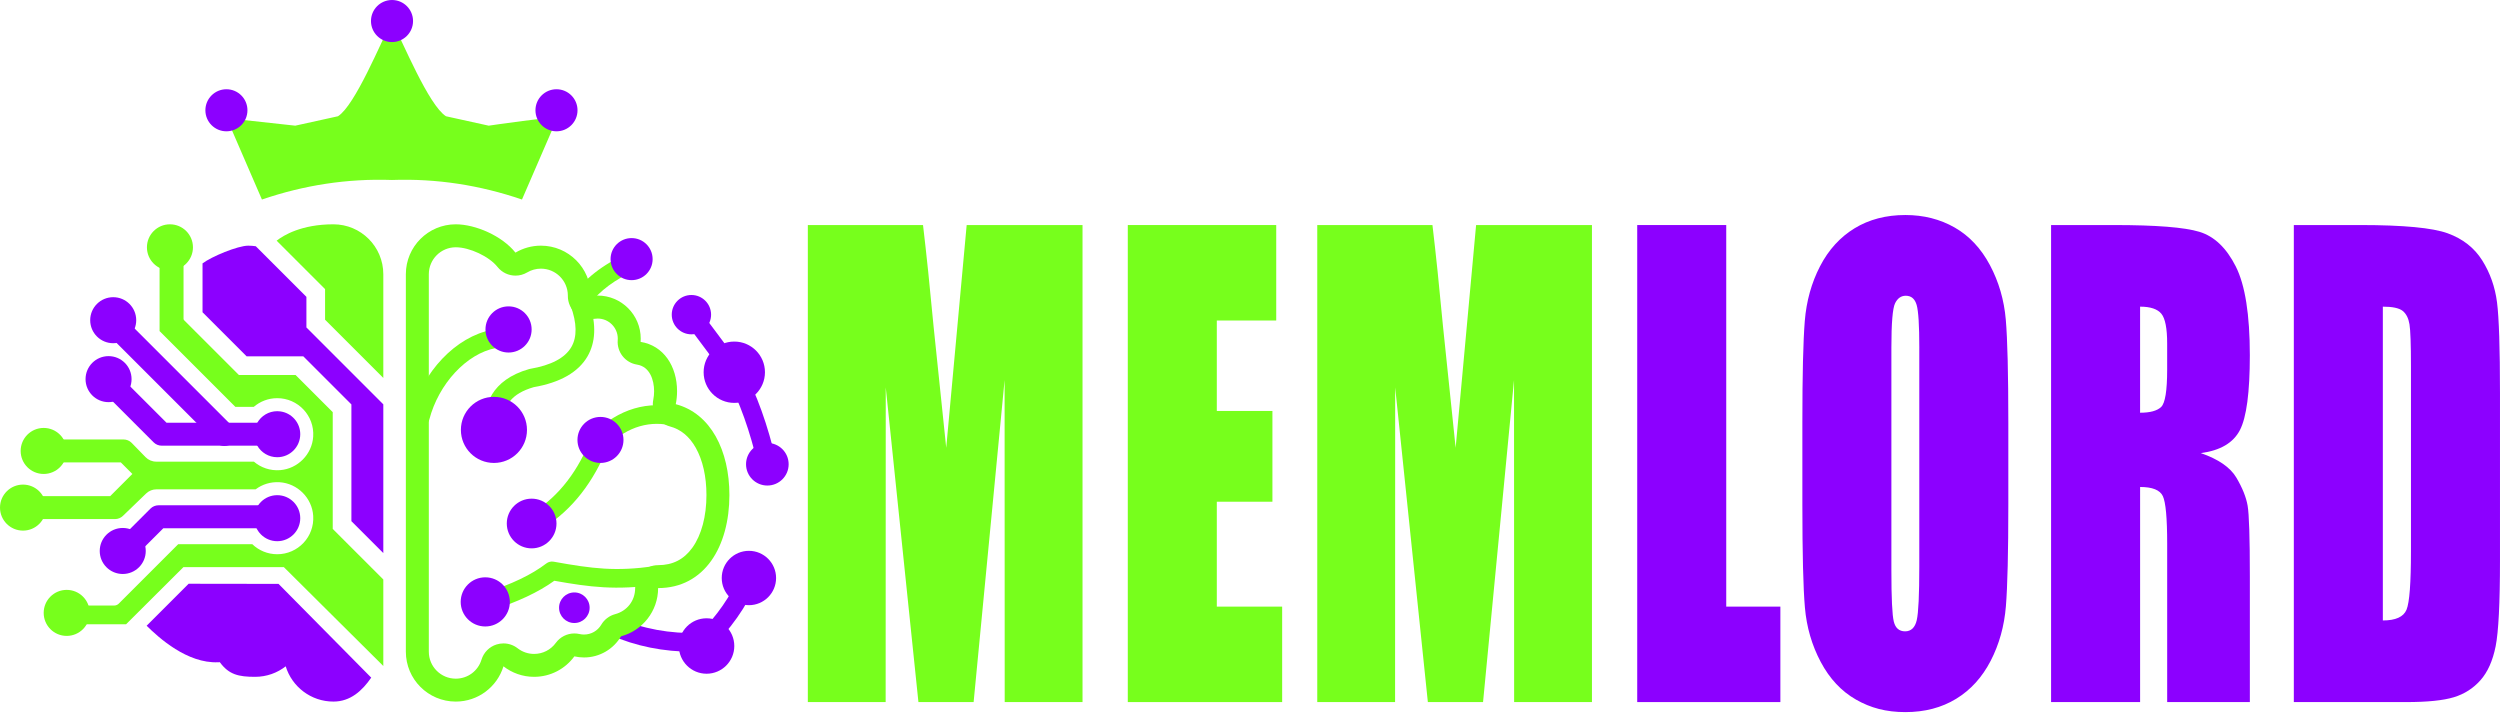
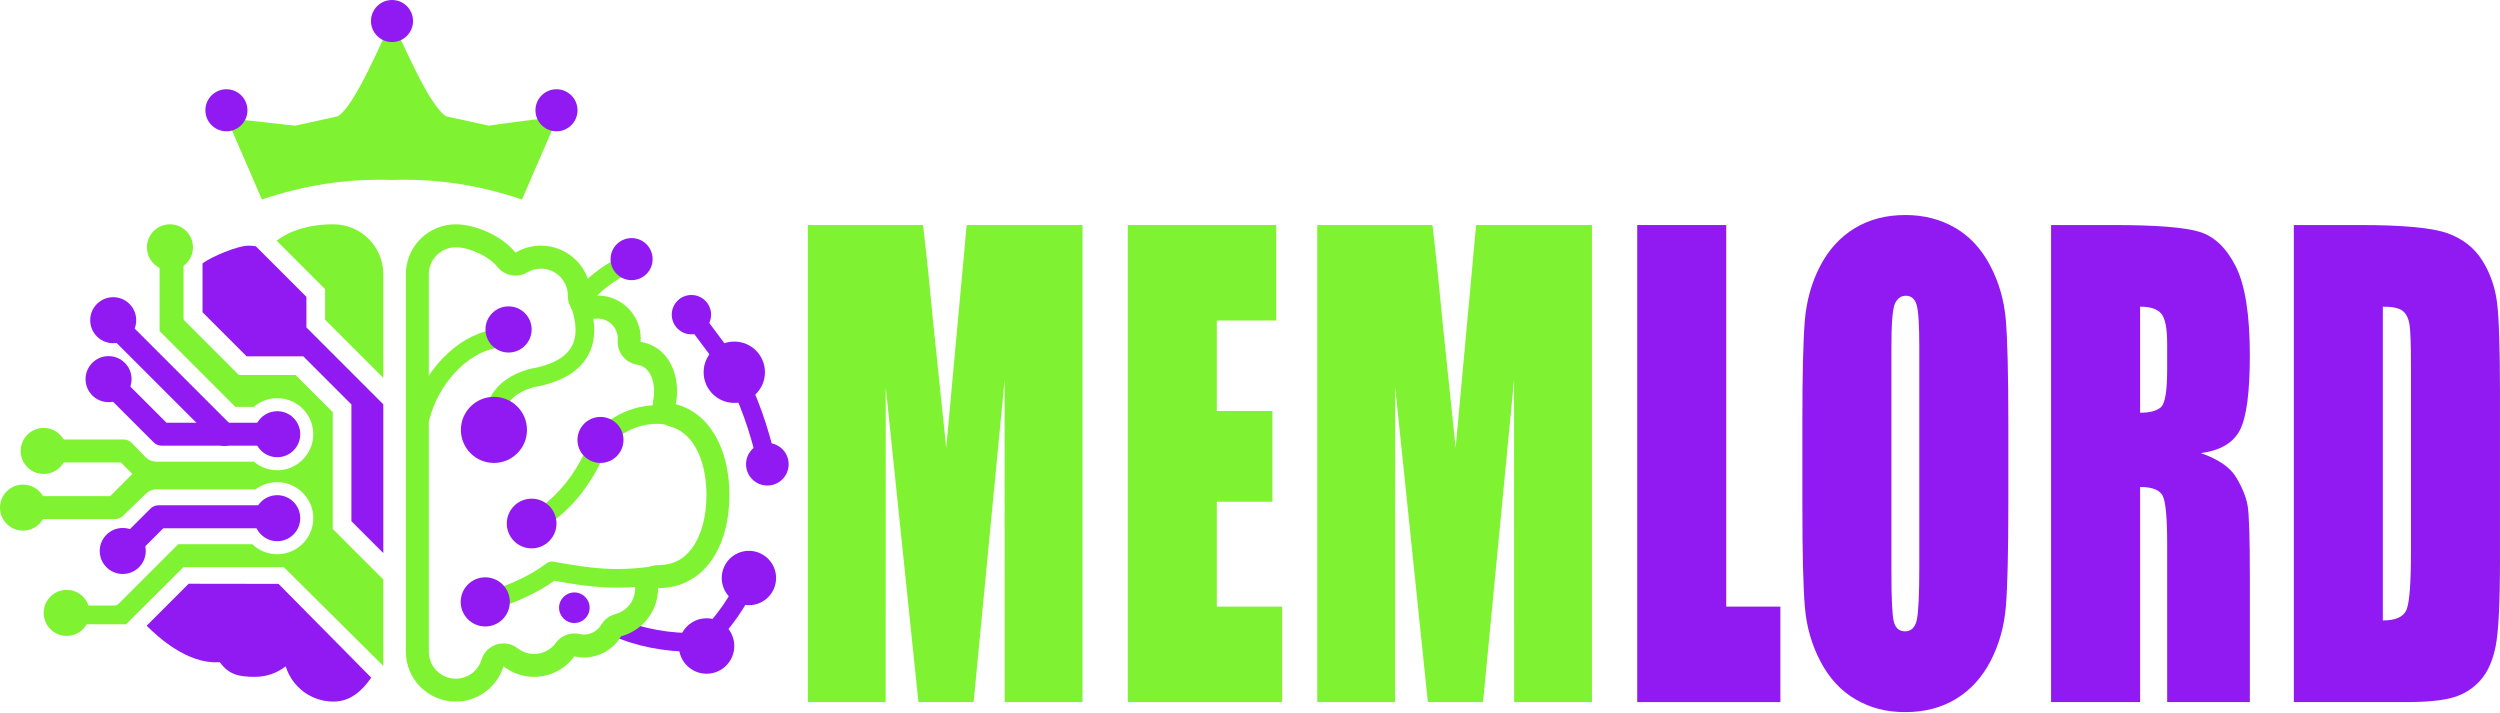
<svg xmlns="http://www.w3.org/2000/svg" id="Layer_1" data-name="Layer 1" viewBox="0 0 1741.46 496.04">
  <defs>
    <style>
      .cls-1 {
-         fill: #77ff1c;
+         fill: #7ff331;
      }

      .cls-2 {
-         fill: #8c00ff;
+         fill: #911af3;
      }
    </style>
  </defs>
  <g>
    <circle class="cls-2" cx="521.68" cy="402.63" r="18.93" />
    <circle class="cls-2" cx="492.19" cy="450" r="19.31" />
    <path class="cls-2" d="M483.04,454c-21.07,0-40.07-3.83-57.87-11.65-3.29-1.44-4.78-5.28-3.34-8.56,1.44-3.29,5.28-4.78,8.57-3.34,17.32,7.61,35.99,11.04,57.01,10.49,11.94-11.82,21.46-25.59,28.33-40.96,1.46-3.28,5.31-4.75,8.59-3.28,3.28,1.46,4.75,5.31,3.28,8.59-7.89,17.67-18.99,33.41-32.98,46.77-1.14,1.09-2.65,1.73-4.22,1.79-2.48.1-4.94.15-7.37.15Z" />
    <path class="cls-1" d="M317.47,172.25c9.69,0,23.28,6.4,29.09,13.7,3.13,3.94,7.79,6.04,12.53,6.04,2.79,0,5.61-.73,8.16-2.24,2.88-1.71,6.18-2.61,9.55-2.61,10.29,0,18.67,8.32,18.76,18.59,0,.13,0,.25,0,.38-.05,4.72,1.98,9.21,5.55,12.29,2.93,2.52,6.64,3.88,10.45,3.88.84,0,1.69-.07,2.53-.2.75-.12,1.51-.18,2.25-.18,7.72,0,14,6.28,14,14,0,.28-.02.63-.05,1.08-.62,8.3,5.22,15.69,13.45,17,8.78,1.39,11.9,10.5,11.9,18.56,0,2.01-.19,3.98-.57,5.84-1.7,8.31,3.39,16.51,11.59,18.67,7.49,1.98,13.55,6.97,17.98,14.84,4.88,8.65,7.46,20.04,7.46,32.96,0,14.78-3.45,27.76-9.72,36.55-5.9,8.26-13.73,12.28-23.94,12.28-8.84,0-16,7.16-16,16s-5.72,15.95-13.92,18.13c-4.05,1.08-7.52,3.7-9.66,7.31-2.55,4.31-7.06,6.89-12.06,6.89-1.04,0-2.09-.12-3.14-.36-1.18-.27-2.38-.4-3.56-.4-5.03,0-9.86,2.38-12.91,6.55-3.58,4.9-9.11,7.71-15.15,7.71-4.21,0-8.18-1.37-11.5-3.95-2.85-2.22-6.31-3.37-9.83-3.37-1.61,0-3.24.24-4.82.74-5.02,1.58-8.94,5.54-10.48,10.57-2.43,7.92-9.64,13.25-17.94,13.25-10.35,0-18.76-8.42-18.76-18.76V191.01c0-10.35,8.42-18.76,18.76-18.76M317.47,156.25c-19.2,0-34.76,15.56-34.76,34.76v262.94c0,19.2,15.56,34.76,34.76,34.76,15.65,0,28.88-10.34,33.24-24.56,5.89,4.58,13.29,7.32,21.33,7.32,11.53,0,21.74-5.61,28.06-14.25,2.15.49,4.39.76,6.7.76,10.99,0,20.6-5.92,25.82-14.74,14.86-3.95,25.81-17.49,25.81-33.59,32.36,0,49.66-29.02,49.66-64.83,0-30.95-12.94-56.83-37.36-63.27.59-2.88.9-5.91.9-9.04,0-17.4-9.35-31.81-25.4-34.36.06-.75.09-1.51.09-2.27,0-16.57-13.43-30-30-30-1.63,0-3.22.13-4.78.38,0-.13,0-.25,0-.38,0-19.2-15.56-34.76-34.76-34.76-6.47,0-12.53,1.78-17.72,4.86-9.29-11.67-27.8-19.73-41.61-19.73h0Z" />
    <circle class="cls-2" cx="481.63" cy="219.19" r="13.7" />
    <circle class="cls-2" cx="511.5" cy="259.29" r="21.36" />
    <circle class="cls-2" cx="534.52" cy="323.38" r="14.84" />
    <path class="cls-1" d="M292.76,297.12c-.54,0-1.1-.07-1.65-.21-3.47-.91-5.55-4.46-4.65-7.93,7.84-30.05,31.02-54.43,56.37-59.28,3.53-.68,6.93,1.64,7.61,5.16.68,3.53-1.64,6.93-5.16,7.61-20.28,3.88-39.73,24.83-46.24,49.8-.76,2.92-3.4,4.86-6.28,4.86Z" />
    <path class="cls-1" d="M344.06,302.83c-3.47,0-6.35-2.75-6.49-6.25-.54-13.81,4.4-31.87,30.97-39.48.23-.07.46-.12.7-.16,14.67-2.49,24.35-7.6,28.75-15.18,4.08-7.02,3.92-16.69-.48-28.73-.71-1.94-.45-4.1.69-5.82,8.34-12.58,21.5-22.94,39.11-30.8,3.28-1.46,7.12,0,8.58,3.29,1.46,3.28,0,7.12-3.29,8.58-14.06,6.28-24.74,14.19-31.77,23.55,4.61,14.42,4.08,26.67-1.61,36.46-6.39,11-18.99,18.2-37.45,21.4-15.21,4.45-21.76,12.59-21.23,26.38.14,3.59-2.66,6.61-6.24,6.75-.09,0-.17,0-.26,0Z" />
    <path class="cls-1" d="M375.44,368.53c-2.14,0-4.24-1.06-5.48-3-1.94-3.02-1.05-7.04,1.97-8.98,17.71-11.34,30.89-28.5,40.3-52.48.33-.83.82-1.59,1.46-2.22,17.03-17.03,38.11-23.24,59.35-17.51,3.47.94,5.52,4.5,4.58,7.97-.94,3.46-4.5,5.52-7.97,4.58-16.41-4.43-32.23.14-45.83,13.23-10.42,25.94-25.1,44.72-44.87,57.38-1.08.69-2.3,1.03-3.5,1.03Z" />
    <path class="cls-1" d="M339.6,425.78c-2.74,0-5.28-1.74-6.18-4.49-1.11-3.41.75-7.08,4.16-8.19,19.11-6.23,32.76-12.78,42.97-20.6,1.45-1.11,3.31-1.56,5.11-1.24,27.44,4.96,43.3,6.88,70.11,3.14,3.56-.49,6.84,1.98,7.34,5.54.5,3.56-1.98,6.84-5.54,7.34-28.62,4-46.53,1.72-71.45-2.73-11.09,7.97-25.33,14.65-44.5,20.9-.67.22-1.35.32-2.02.32Z" />
    <path class="cls-2" d="M534.52,329.89c-2.96,0-5.63-2.03-6.33-5.03-5.71-24.6-12.97-44.95-22.19-62.18l-29.58-39.6c-2.15-2.88-1.56-6.95,1.32-9.1,2.88-2.15,6.95-1.56,9.1,1.32l29.87,39.99c.19.26.37.53.52.81,9.88,18.35,17.6,39.88,23.63,65.82.81,3.5-1.36,6.99-4.86,7.8-.5.11-.99.17-1.48.17Z" />
    <circle class="cls-2" cx="344.07" cy="299.46" r="23.02" />
    <circle class="cls-2" cx="354.25" cy="229.49" r="16.08" />
    <circle class="cls-2" cx="439.96" cy="180.5" r="14.65" />
    <circle class="cls-2" cx="338.03" cy="419.27" r="17.12" />
    <circle class="cls-2" cx="400.08" cy="423.33" r="10.65" />
    <circle class="cls-2" cx="370.33" cy="364.67" r="17.31" />
    <circle class="cls-2" cx="418.28" cy="306.45" r="16.03" />
  </g>
  <g>
    <path class="cls-1" d="M340.42,87.54l-29.76-6.56c-11.98-7.58-30.01-51.43-37.7-66.33-5.78.21,5.79-.03,0,0-7.65,14.76-25.63,58.81-37.53,66.33l-29.76,6.56-47.96-5.25c.06-.02.12-.03.18-.04l24.57,56.74c29.17-9.97,59.32-14.72,90.57-13.62,31.25-1.11,61.4,3.65,90.57,13.62l24.57-56.74s.15.03.22.05c-1.22-1.65-47.99,5.25-47.99,5.25Z" />
    <circle class="cls-2" cx="273.07" cy="14.65" r="14.65" />
    <circle class="cls-2" cx="157.72" cy="76.82" r="14.65" />
    <circle class="cls-2" cx="387.64" cy="76.82" r="14.65" />
  </g>
  <path class="cls-1" d="M754.07,156.76v332.3h-54.21l-.07-224.34-21.58,224.34h-38.45l-22.76-219.21-.07,219.21h-54.21V156.76h80.24c2.38,19.98,4.83,43.53,7.36,70.65l8.8,84.52,14.25-155.17h80.68Z" />
  <path class="cls-1" d="M785.6,156.76h103.4v66.5h-41.39v63.01h38.74v63.22h-38.74v73.07h45.52v66.5h-107.53V156.76Z" />
  <path class="cls-1" d="M1108.93,156.76v332.3h-54.21l-.07-224.34-21.58,224.34h-38.45l-22.76-219.21-.07,219.21h-54.21V156.76h80.24c2.38,19.98,4.83,43.53,7.36,70.65l8.8,84.52,14.25-155.17h80.68Z" />
  <path class="cls-2" d="M1202.47,156.76v265.8h37.71v66.5h-99.72V156.76h62.01Z" />
  <path class="cls-2" d="M1398.97,351.34c0,33.39-.57,57.03-1.69,70.91-1.13,13.89-4.67,26.58-10.61,38.07-5.94,11.49-13.97,20.32-24.08,26.48-10.11,6.16-21.9,9.24-35.35,9.24s-24.23-2.91-34.4-8.72c-10.16-5.81-18.34-14.54-24.52-26.17-6.19-11.63-9.87-24.29-11.05-37.97-1.18-13.68-1.77-37.63-1.77-71.84v-56.85c0-33.39.56-57.02,1.69-70.91,1.13-13.89,4.66-26.58,10.61-38.08,5.94-11.49,13.97-20.32,24.08-26.48,10.11-6.16,21.9-9.24,35.35-9.24,12.76,0,24.23,2.91,34.39,8.72,10.16,5.82,18.34,14.54,24.53,26.17,6.19,11.63,9.87,24.29,11.05,37.97,1.18,13.69,1.77,37.63,1.77,71.84v56.85ZM1336.96,242.14c0-15.46-.61-25.35-1.84-29.66-1.23-4.31-3.76-6.47-7.59-6.47-3.24,0-5.72,1.74-7.44,5.23-1.72,3.49-2.58,13.79-2.58,30.89v155.17c0,19.29.56,31.2,1.69,35.71,1.13,4.52,3.76,6.77,7.88,6.77s6.92-2.6,8.1-7.8c1.18-5.2,1.77-17.58,1.77-37.15v-152.71Z" />
  <path class="cls-2" d="M1428.74,156.76h43.89c29.26,0,49.07,1.57,59.44,4.72,10.36,3.15,18.8,11.19,25.33,24.12,6.53,12.93,9.8,33.56,9.8,61.88,0,25.86-2.31,43.24-6.92,52.13-4.62,8.9-13.7,14.23-27.25,16.01,12.27,4.24,20.52,9.92,24.75,17.04,4.22,7.12,6.85,13.65,7.88,19.6s1.55,22.34,1.55,49.16v87.64h-57.59v-110.43c0-17.79-1.01-28.8-3.02-33.05-2.01-4.24-7.29-6.36-15.84-6.36v149.83h-62.01V156.76ZM1490.75,213.61v73.89c6.97,0,11.86-1.33,14.66-4,2.8-2.67,4.2-11.32,4.2-25.96v-18.27c0-10.53-1.35-17.45-4.05-20.73-2.7-3.28-7.64-4.93-14.8-4.93Z" />
  <path class="cls-2" d="M1597.84,156.76h46.4c29.95,0,50.2,1.92,60.76,5.75,10.55,3.83,18.58,10.13,24.08,18.88,5.5,8.76,8.93,18.51,10.31,29.25,1.37,10.74,2.06,31.85,2.06,63.32v116.38c0,29.83-1.01,49.77-3.02,59.83-2.01,10.06-5.52,17.93-10.53,23.6-5.01,5.68-11.19,9.65-18.56,11.9-7.36,2.26-18.46,3.39-33.29,3.39h-78.21V156.76ZM1659.85,213.61v218.59c8.93,0,14.44-2.5,16.5-7.49,2.06-4.99,3.09-18.58,3.09-40.74v-129.1c0-15.05-.35-24.7-1.03-28.94-.69-4.24-2.26-7.35-4.71-9.34-2.46-1.98-7.07-2.98-13.85-2.98Z" />
  <g>
    <circle class="cls-1" cx="118.38" cy="172.28" r="16.03" />
    <circle class="cls-2" cx="78.86" cy="223.05" r="16.03" />
    <circle class="cls-2" cx="75.62" cy="264.1" r="16.03" />
    <path class="cls-2" d="M209.15,302.46c0,8.86-7.18,16.03-16.03,16.03-5.94,0-11.13-3.23-13.9-8.03-1.36-2.35-2.13-5.09-2.13-8s.77-5.61,2.11-7.95c.01-.02.02-.03.03-.05,2.77-4.8,7.95-8.03,13.89-8.03.7,0,1.4.05,2.08.14,7.87,1.01,13.95,7.75,13.95,15.89Z" />
    <circle class="cls-2" cx="193.12" cy="360.96" r="16.03" />
    <circle class="cls-2" cx="85.5" cy="383.8" r="16.03" />
    <circle class="cls-1" cx="46.46" cy="426.93" r="16.03" />
    <circle class="cls-1" cx="16.03" cy="353.59" r="16.03" />
    <circle class="cls-1" cx="30.42" cy="314.12" r="16.03" />
    <path class="cls-1" d="M267.01,191.02v72.26l-40.57-40.57v-21.31l-33.74-33.74c4.71-3.7,17.21-11.41,39.55-11.41,19.2,0,34.76,15.57,34.76,34.77Z" />
    <path class="cls-2" d="M267.01,281.67v103.6l-22.23-22.23v-81.32l-33.51-33.51h-39.49l-30.7-30.7v-34.03c6.17-4.7,24.55-12.35,31.83-12.35,1.79,0,3.55.14,5.27.4l35.26,35.25v21.31l53.57,53.58Z" />
    <path class="cls-2" d="M194.01,406.72l-62.61-.09-29.26,29.25c8.5,8.41,28.28,26.35,49.78,25.45.55.02.97,0,1.2-.05,6.32,8.64,13.04,10.19,24.57,10.19,8.04,0,15.44-2.73,21.33-7.32,4.36,14.22,17.59,24.56,33.24,24.56,11.88,0,20.07-7.58,26.33-16.68l-64.57-65.31Z" />
    <path class="cls-2" d="M194.23,302.46c0,4.42-3.58,8-8,8h-73.56c-2.13,0-4.16-.84-5.66-2.34l-33.36-33.36c-3.13-3.12-3.13-8.19,0-11.31,3.12-3.13,8.19-3.13,11.31,0l5.83,5.83,25.19,25.18h70.25c.3,0,.6.02.9.05,4,.45,7.1,3.84,7.1,7.95Z" />
    <path class="cls-2" d="M161.98,308.36c-1.56,1.56-3.61,2.34-5.66,2.34s-4.09-.78-5.66-2.34l-13.61-13.61-.05-.05-11.06-11.06-44.66-44.66-7.6-7.6c-3.12-3.13-3.12-8.19,0-11.32,3.12-3.12,8.19-3.12,11.31,0l8.2,8.2,66.49,66.49,2.3,2.3c3.12,3.12,3.12,8.19,0,11.31Z" />
    <path class="cls-2" d="M193.04,359.97c0,4.42-3.58,8-8,8h-71.28l-12.57,12.56-6.13,6.13c-1.56,1.56-3.61,2.34-5.65,2.34s-4.1-.78-5.66-2.34c-3.12-3.13-3.12-8.19,0-11.32l6.77-6.76,14.27-14.27c1.5-1.5,3.53-2.34,5.65-2.34h74.6c4.42,0,8,3.58,8,8Z" />
    <path class="cls-1" d="M267.01,403.66v60.26l-69.28-68.86h-69.97l-39.93,39.8h-39.2c-6.08-1.05-7.57-7.04-11.56-13.04h42.41c1.22,0,2.4-.49,3.26-1.35l41.39-41.39h51.62c4.5,4.33,10.62,6.99,17.37,6.99,14.4,0,25.96-12.11,25.06-26.69-.77-12.5-10.93-22.68-23.44-23.47-6.26-.39-12.08,1.51-16.67,4.95h-69.09c-2.68,0-5.26,1.04-7.19,2.9l-16.06,15.49c-1.5,1.5-3.54,2.34-5.66,2.34H19.6c-4.59,0-8.28-3.87-7.98-8.53.28-4.25,4-7.47,8.26-7.47h56.89l15.44-15.44-8.03-8.03h-49.36c-4.59,0-8.28-3.87-7.98-8.53.27-4.25,3.99-7.47,8.26-7.47h50.93c2.12,0,4.15.84,5.65,2.34l9.7,9.97c1.95,2.01,4.63,3.14,7.43,3.14h68.03c4.85,4.14,11.3,6.47,18.31,5.92,12.3-.97,22.22-11.04,23.02-23.35.95-14.62-10.63-26.78-25.05-26.78-6.23,0-11.94,2.27-16.33,6.04h-12.86l-52.75-52.75-.02-.05v-62.34c4.23-2.29,9.07-3.59,14.22-3.59.83,0,1.66.04,2.47.11v57.53c0,.09.08.24.23.45v.14l38.31,38.31h39.5l25.89,25.89v81.33l35.23,35.23Z" />
  </g>
</svg>
